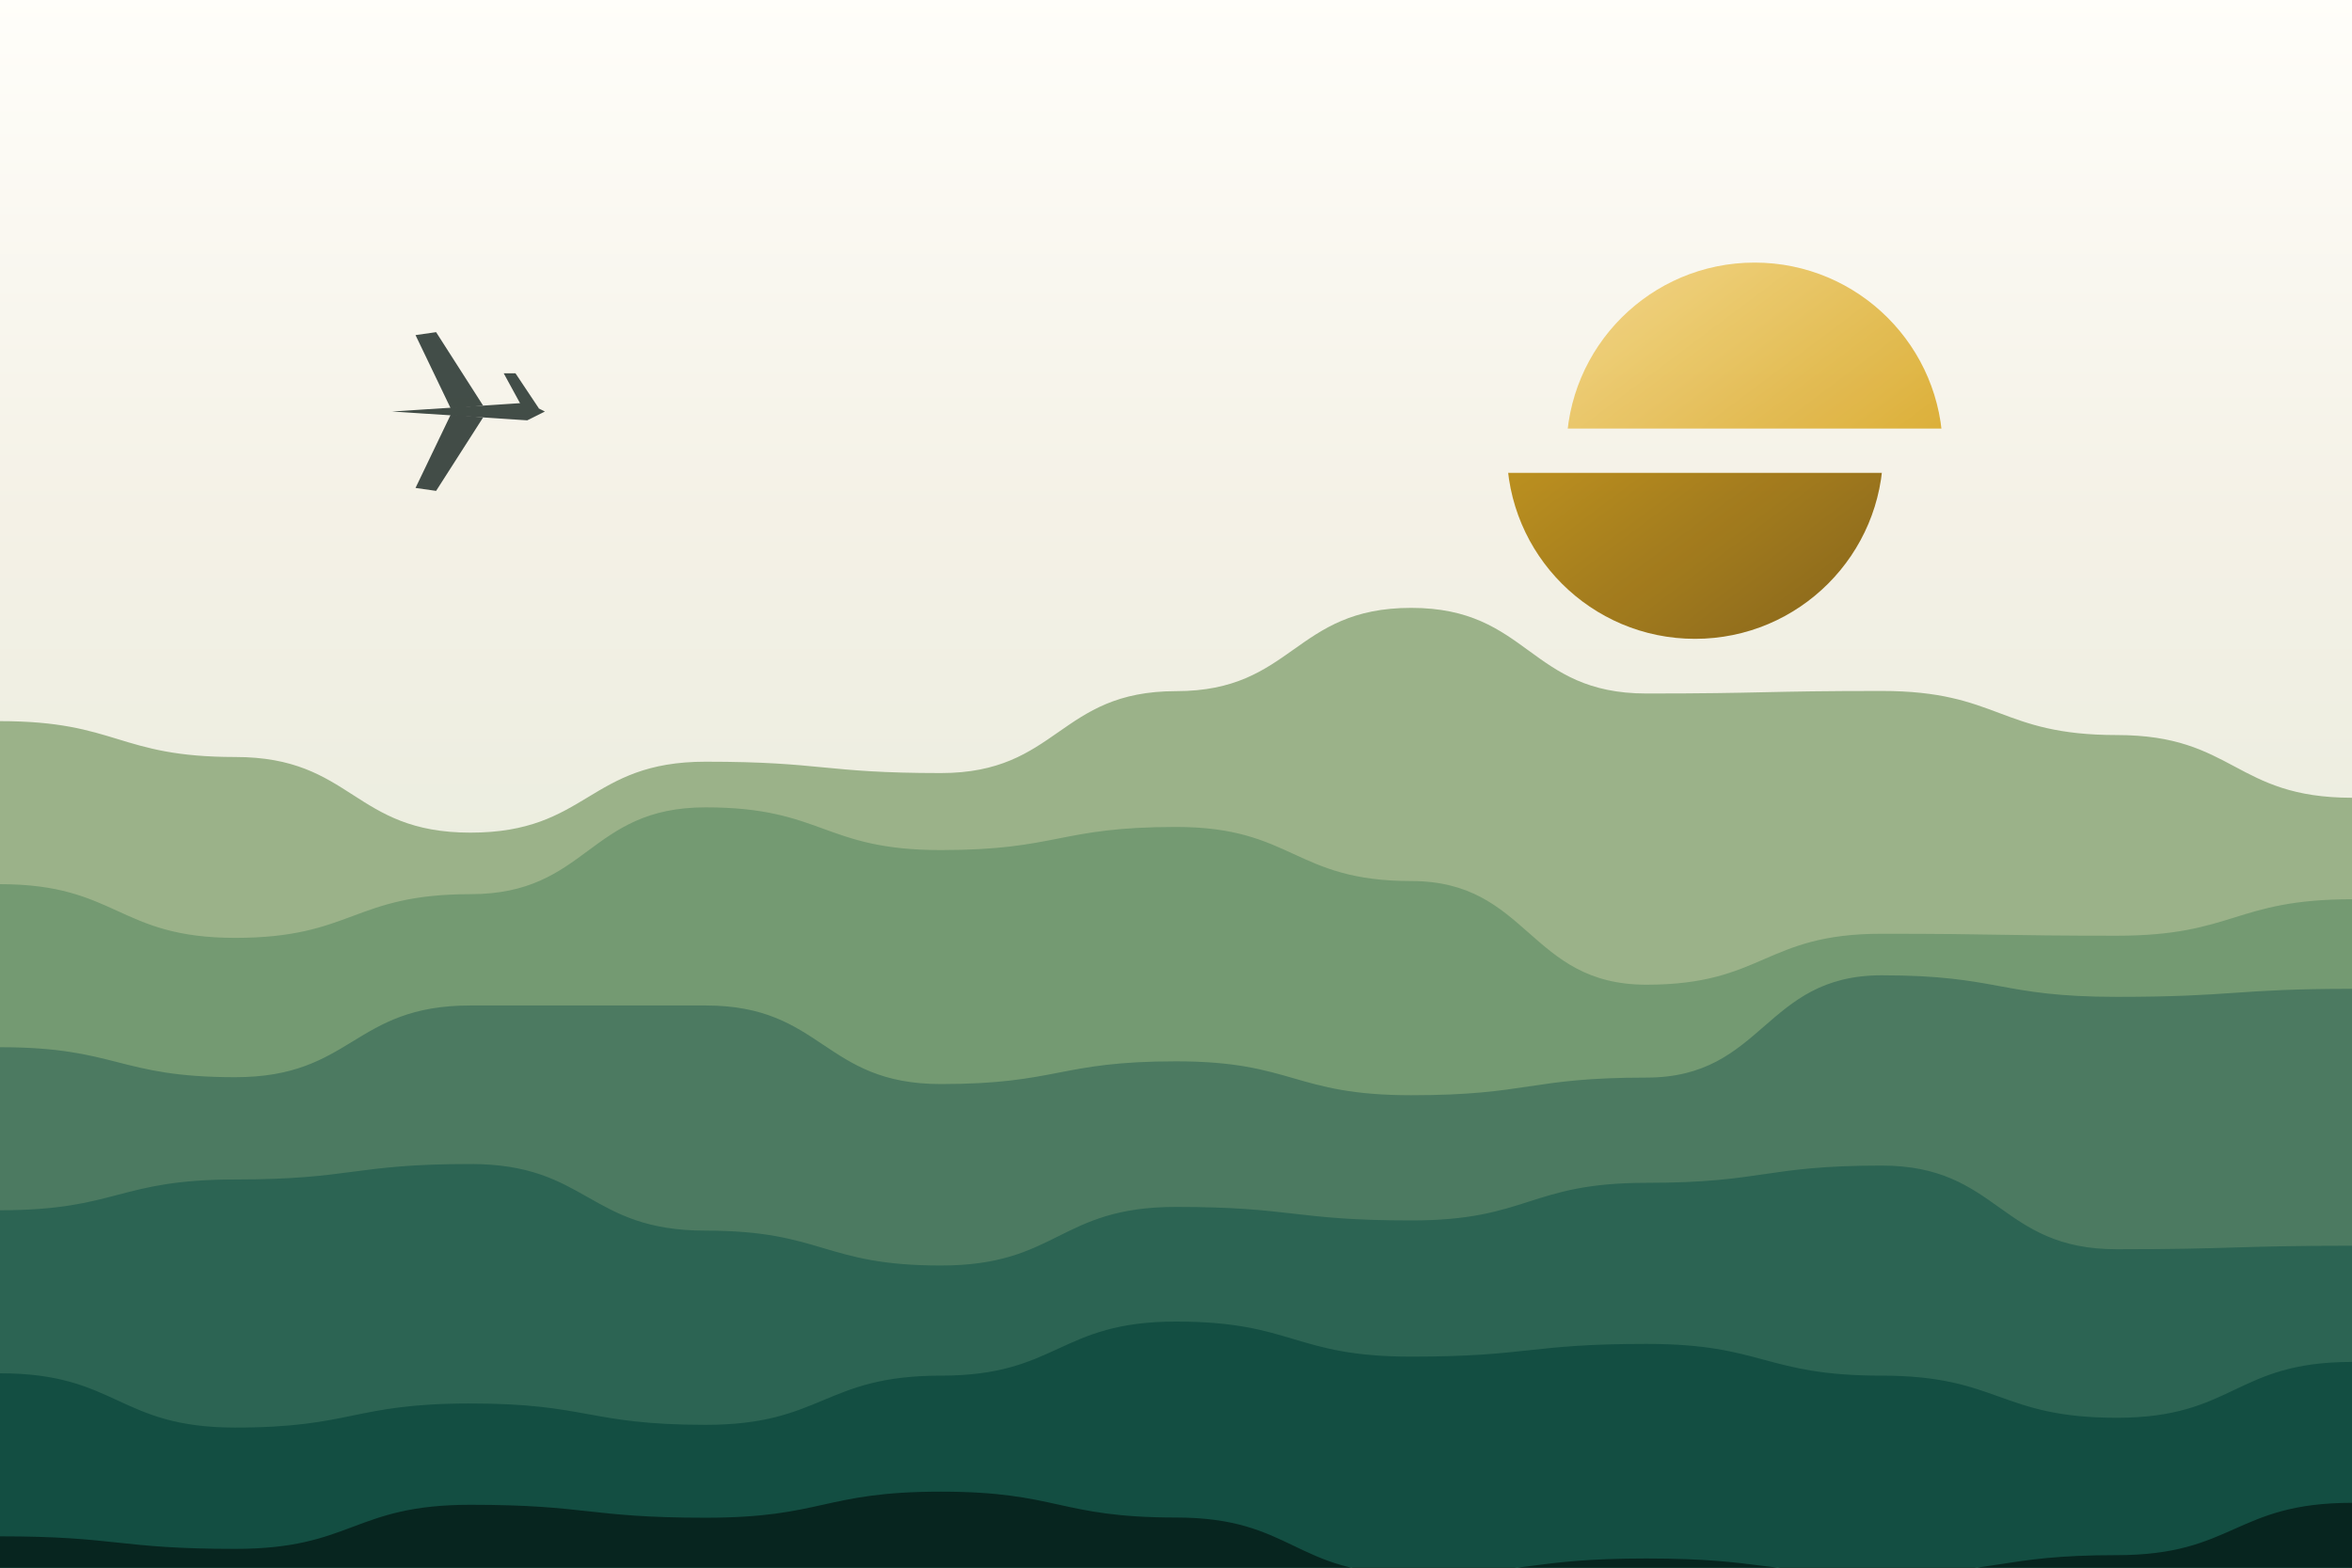
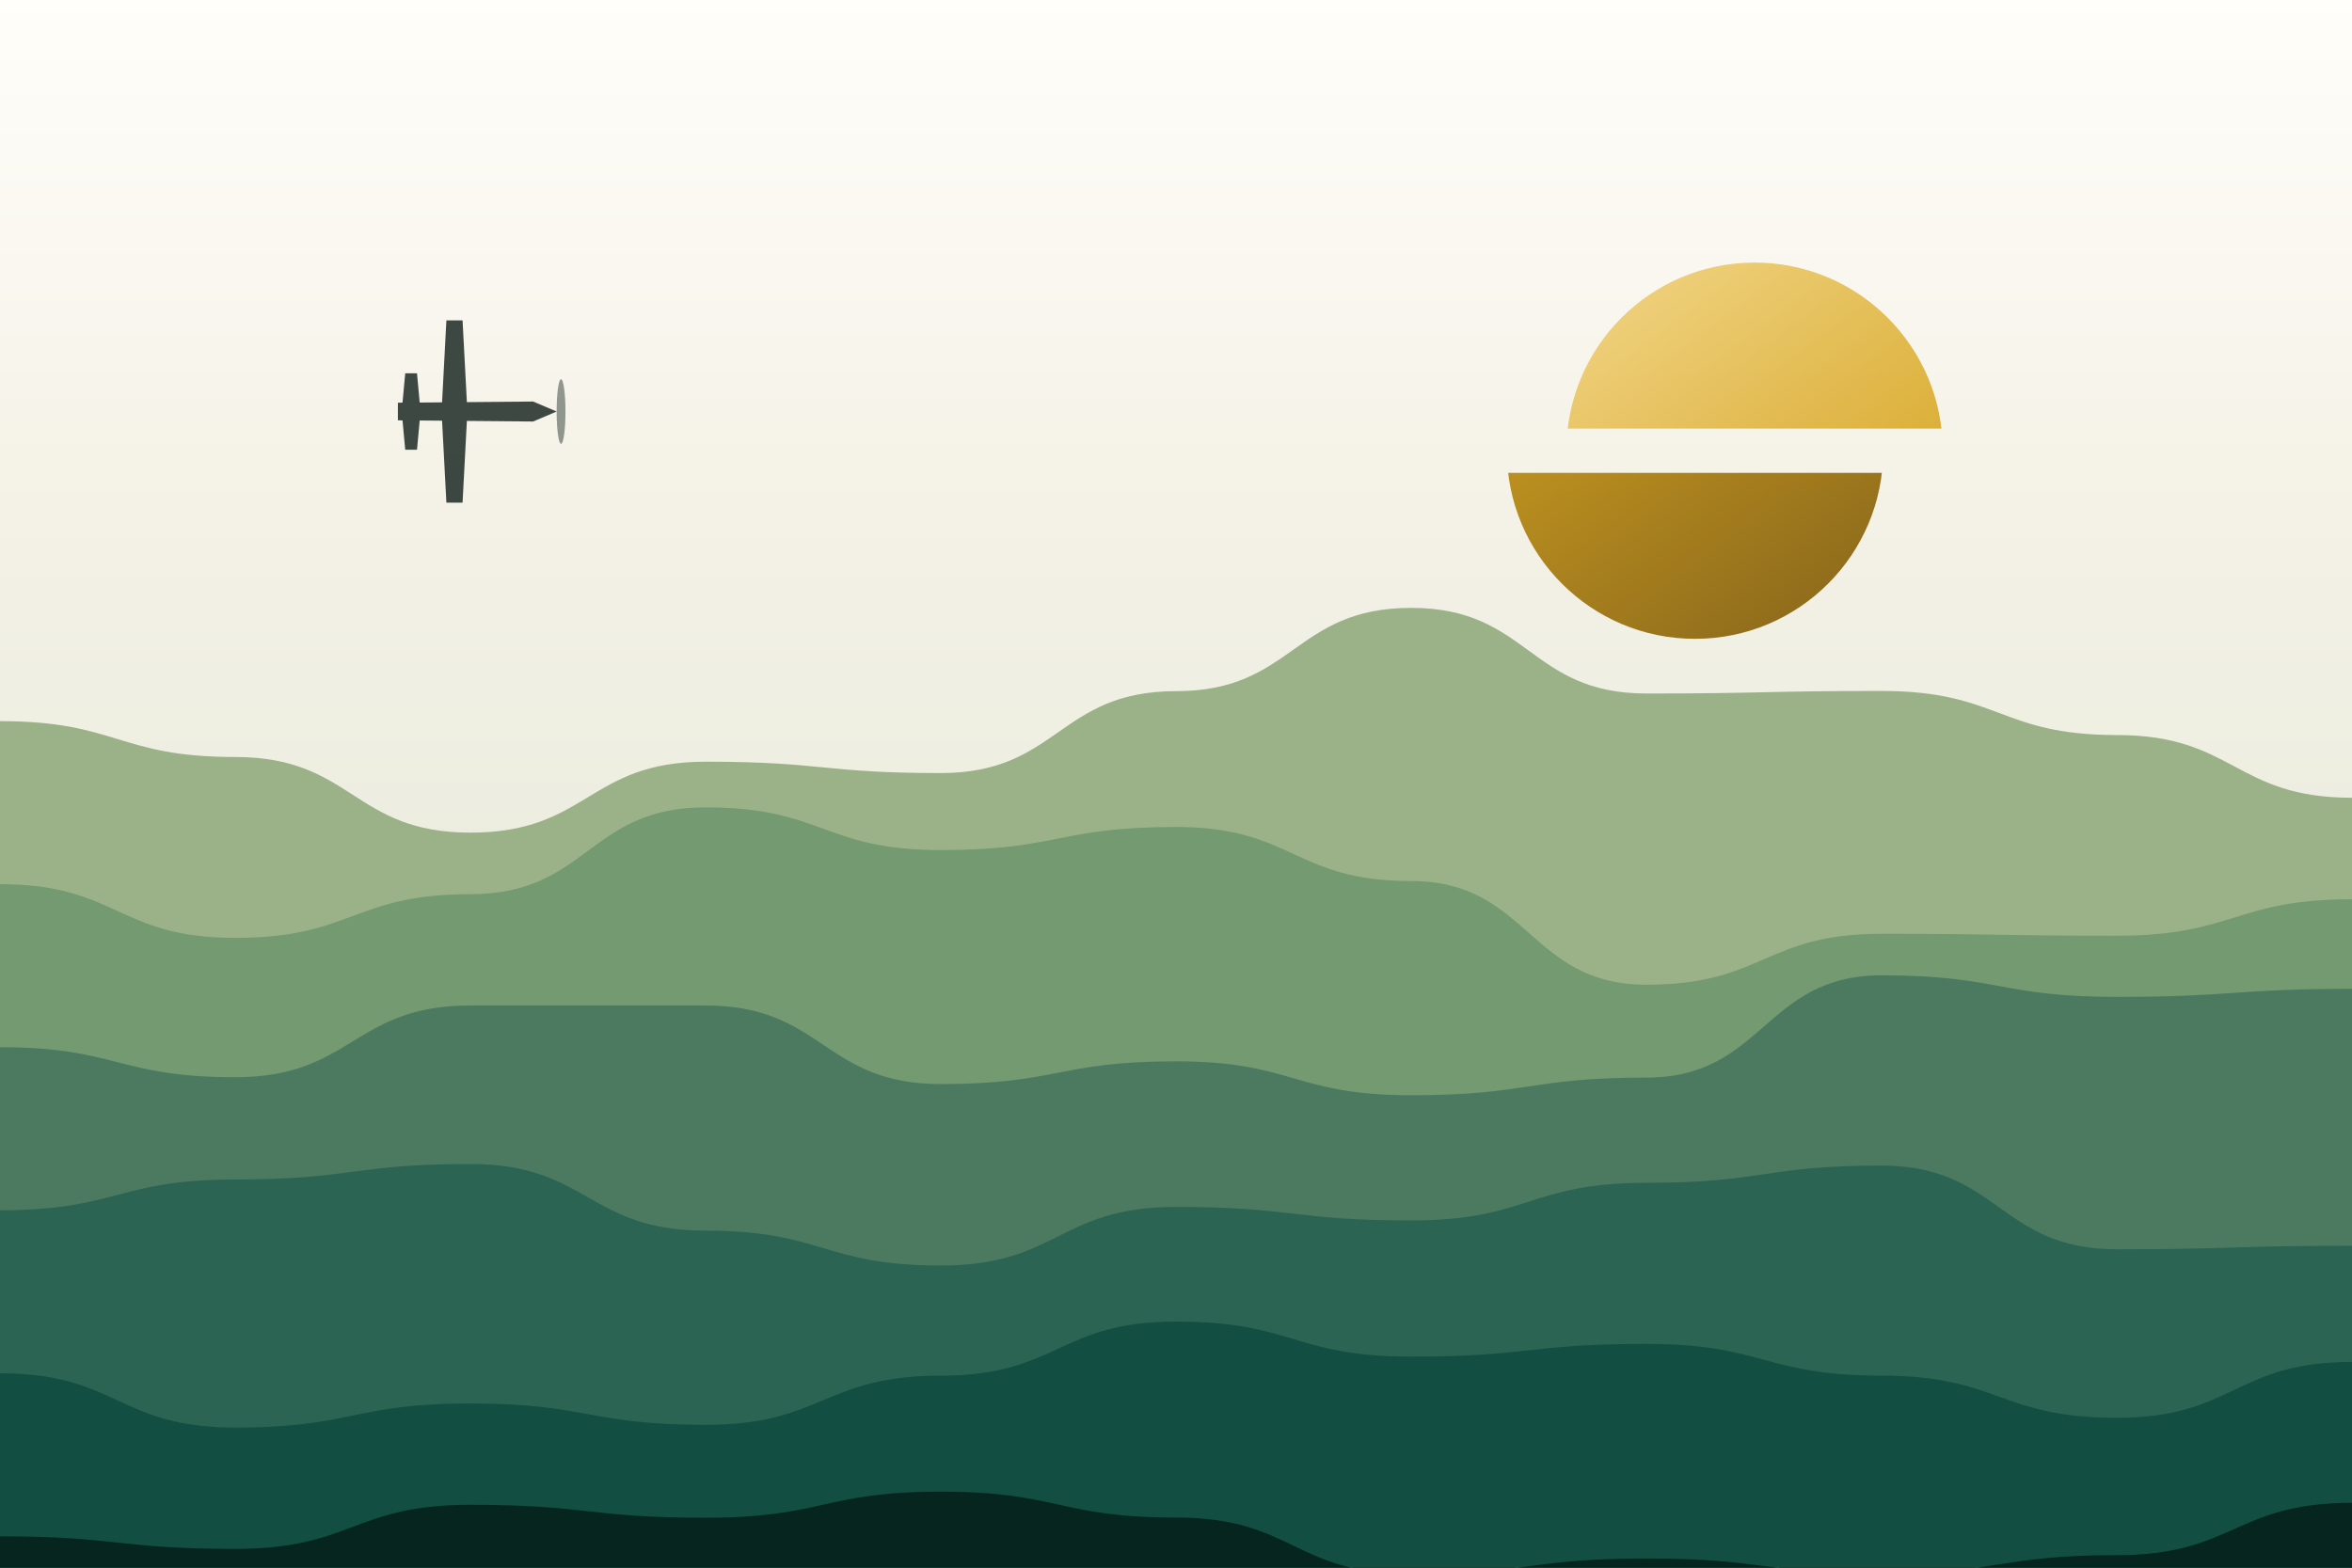
<svg xmlns="http://www.w3.org/2000/svg" viewBox="0 0 1200 800" width="1200" height="800" role="img">
  <defs>
    <linearGradient id="sky" x1="0" y1="0" x2="0" y2="1">
      <stop offset="0.00" stop-color="#FFFEFA" />
      <stop offset="0.33" stop-color="#F4F1E6" />
      <stop offset="0.67" stop-color="#E7EBDC" />
      <stop offset="1.00" stop-color="#D6E0CB" />
    </linearGradient>
    <linearGradient id="sunL" x1="0" y1="0" x2="0.75" y2="1">
      <stop offset="0" stop-color="#F2D484" />
      <stop offset="1" stop-color="#D2A017" />
    </linearGradient>
    <linearGradient id="sunD" x1="0" y1="0" x2="0.75" y2="1">
      <stop offset="0" stop-color="#D2A017" />
      <stop offset="1" stop-color="#8A6512" />
    </linearGradient>
    <clipPath id="ct">
      <rect x="0" y="0" width="1200" height="218.7" />
    </clipPath>
    <clipPath id="cb">
      <rect x="0" y="241.3" width="1200" height="800" />
    </clipPath>
  </defs>
  <rect width="1200" height="800" fill="url(#sky)" />
  <g clip-path="url(#ct)">
    <circle cx="895.2" cy="230" r="96" fill="url(#sunL)" opacity=".95" />
  </g>
  <g clip-path="url(#cb)">
    <circle cx="864.8" cy="230" r="96" fill="url(#sunD)" opacity=".95" />
  </g>
  <path d="M0 368 C60 368 60 386.3 120 386.3 C180 386.3 180 424.9 240 424.9 C300 424.9 300 388.7 360 388.7 C420 388.7 420 394.5 480 394.5 C540 394.5 540 352.7 600 352.7 C660 352.7 660 310.2 720 310.2 C780 310.2 780 353.9 840 353.9 C900 353.9 900 352.6 960 352.6 C1020 352.6 1020 375.1 1080 375.1 C1140 375.1 1140 407.1 1200 407.1 L1200 800 L0 800 Z" fill="#9BB289" opacity="1" />
  <path d="M0 451.2 C60 451.2 60 478.6 120 478.6 C180 478.6 180 456.3 240 456.3 C300 456.3 300 412 360 412 C420 412 420 433.8 480 433.8 C540 433.8 540 422 600 422 C660 422 660 449.6 720 449.6 C780 449.6 780 502.5 840 502.5 C900 502.5 900 476.5 960 476.5 C1020 476.5 1020 477.5 1080 477.5 C1140 477.5 1140 458.9 1200 458.9 L1200 800 L0 800 Z" fill="#749A72" opacity="1" />
  <path d="M0 534.4 C60 534.4 60 549.7 120 549.7 C180 549.7 180 513.1 240 513.1 C300 513.1 300 513.1 360 513.1 C420 513.1 420 553.2 480 553.2 C540 553.2 540 541.6 600 541.6 C660 541.6 660 558.9 720 558.9 C780 558.9 780 549.9 840 549.9 C900 549.9 900 497.7 960 497.7 C1020 497.7 1020 508.7 1080 508.7 C1140 508.7 1140 504.6 1200 504.6 L1200 800 L0 800 Z" fill="#4C7A61" opacity="1" />
  <path d="M0 617.6 C60 617.6 60 601.9 120 601.9 C180 601.9 180 594 240 594 C300 594 300 628 360 628 C420 628 420 645.8 480 645.8 C540 645.8 540 615.9 600 615.9 C660 615.9 660 622.8 720 622.8 C780 622.8 780 603.6 840 603.6 C900 603.6 900 594.8 960 594.8 C1020 594.8 1020 637.5 1080 637.5 C1140 637.5 1140 635.7 1200 635.7 L1200 800 L0 800 Z" fill="#2C6453" opacity="1" />
  <path d="M0 700.8 C60 700.8 60 728.5 120 728.5 C180 728.5 180 716.2 240 716.2 C300 716.2 300 727.1 360 727.1 C420 727.1 420 702 480 702 C540 702 540 674.4 600 674.4 C660 674.4 660 692.3 720 692.3 C780 692.3 780 685.8 840 685.8 C900 685.8 900 702 960 702 C1020 702 1020 723.5 1080 723.5 C1140 723.5 1140 695 1200 695 L1200 800 L0 800 Z" fill="#134E42" opacity="1" />
  <path d="M0 784 C60 784 60 790.4 120 790.4 C180 790.4 180 767.9 240 767.9 C300 767.9 300 774.5 360 774.5 C420 774.5 420 761.2 480 761.2 C540 761.2 540 774.4 600 774.4 C660 774.4 660 803.2 720 803.2 C780 803.2 780 795.3 840 795.3 C900 795.3 900 803 960 803 C1020 803 1020 793.6 1080 793.6 C1140 793.6 1140 766.9 1200 766.9 L1200 800 L0 800 Z" fill="#07251F" opacity="1" />
-   <g transform="translate(200,210) scale(1.5)" fill="#0F1D19" opacity=".78">
-     <path d="M0 0 L46 -3 L52 0 L46 3 Z" />
-     <path d="M20 -1 L8 -26 L15 -27 L31 -2 Z" />
-     <path d="M20 1 L8 26 L15 27 L31 2 Z" />
-     <path d="M44 -2 L38 -13 L42 -13 L50 -1 Z" />
+   <g transform="translate(200,210) scale(1.5)" fill="#0F1D19" opacity=".8">
+     <path d="M2 -3 L48 -3.4 L56 0 L48 3.4 L2 3 Z" />
+     <path d="M17 -2.6 L18.5 -31 L24 -31 L25.5 -2.6 Z" />
+     <path d="M17 2.6 L18.5 31 L24 31 L25.5 2.6 Z" />
+     <path d="M3.5 -2.2 L4.5 -13 L8.5 -13 L9.5 -2.2 Z" />
+     <path d="M3.5 2.2 L4.5 13 L8.5 13 L9.5 2.2 Z" />
+     <ellipse cx="57.5" cy="0" rx="1.5" ry="11" opacity=".55" />
  </g>
</svg>
